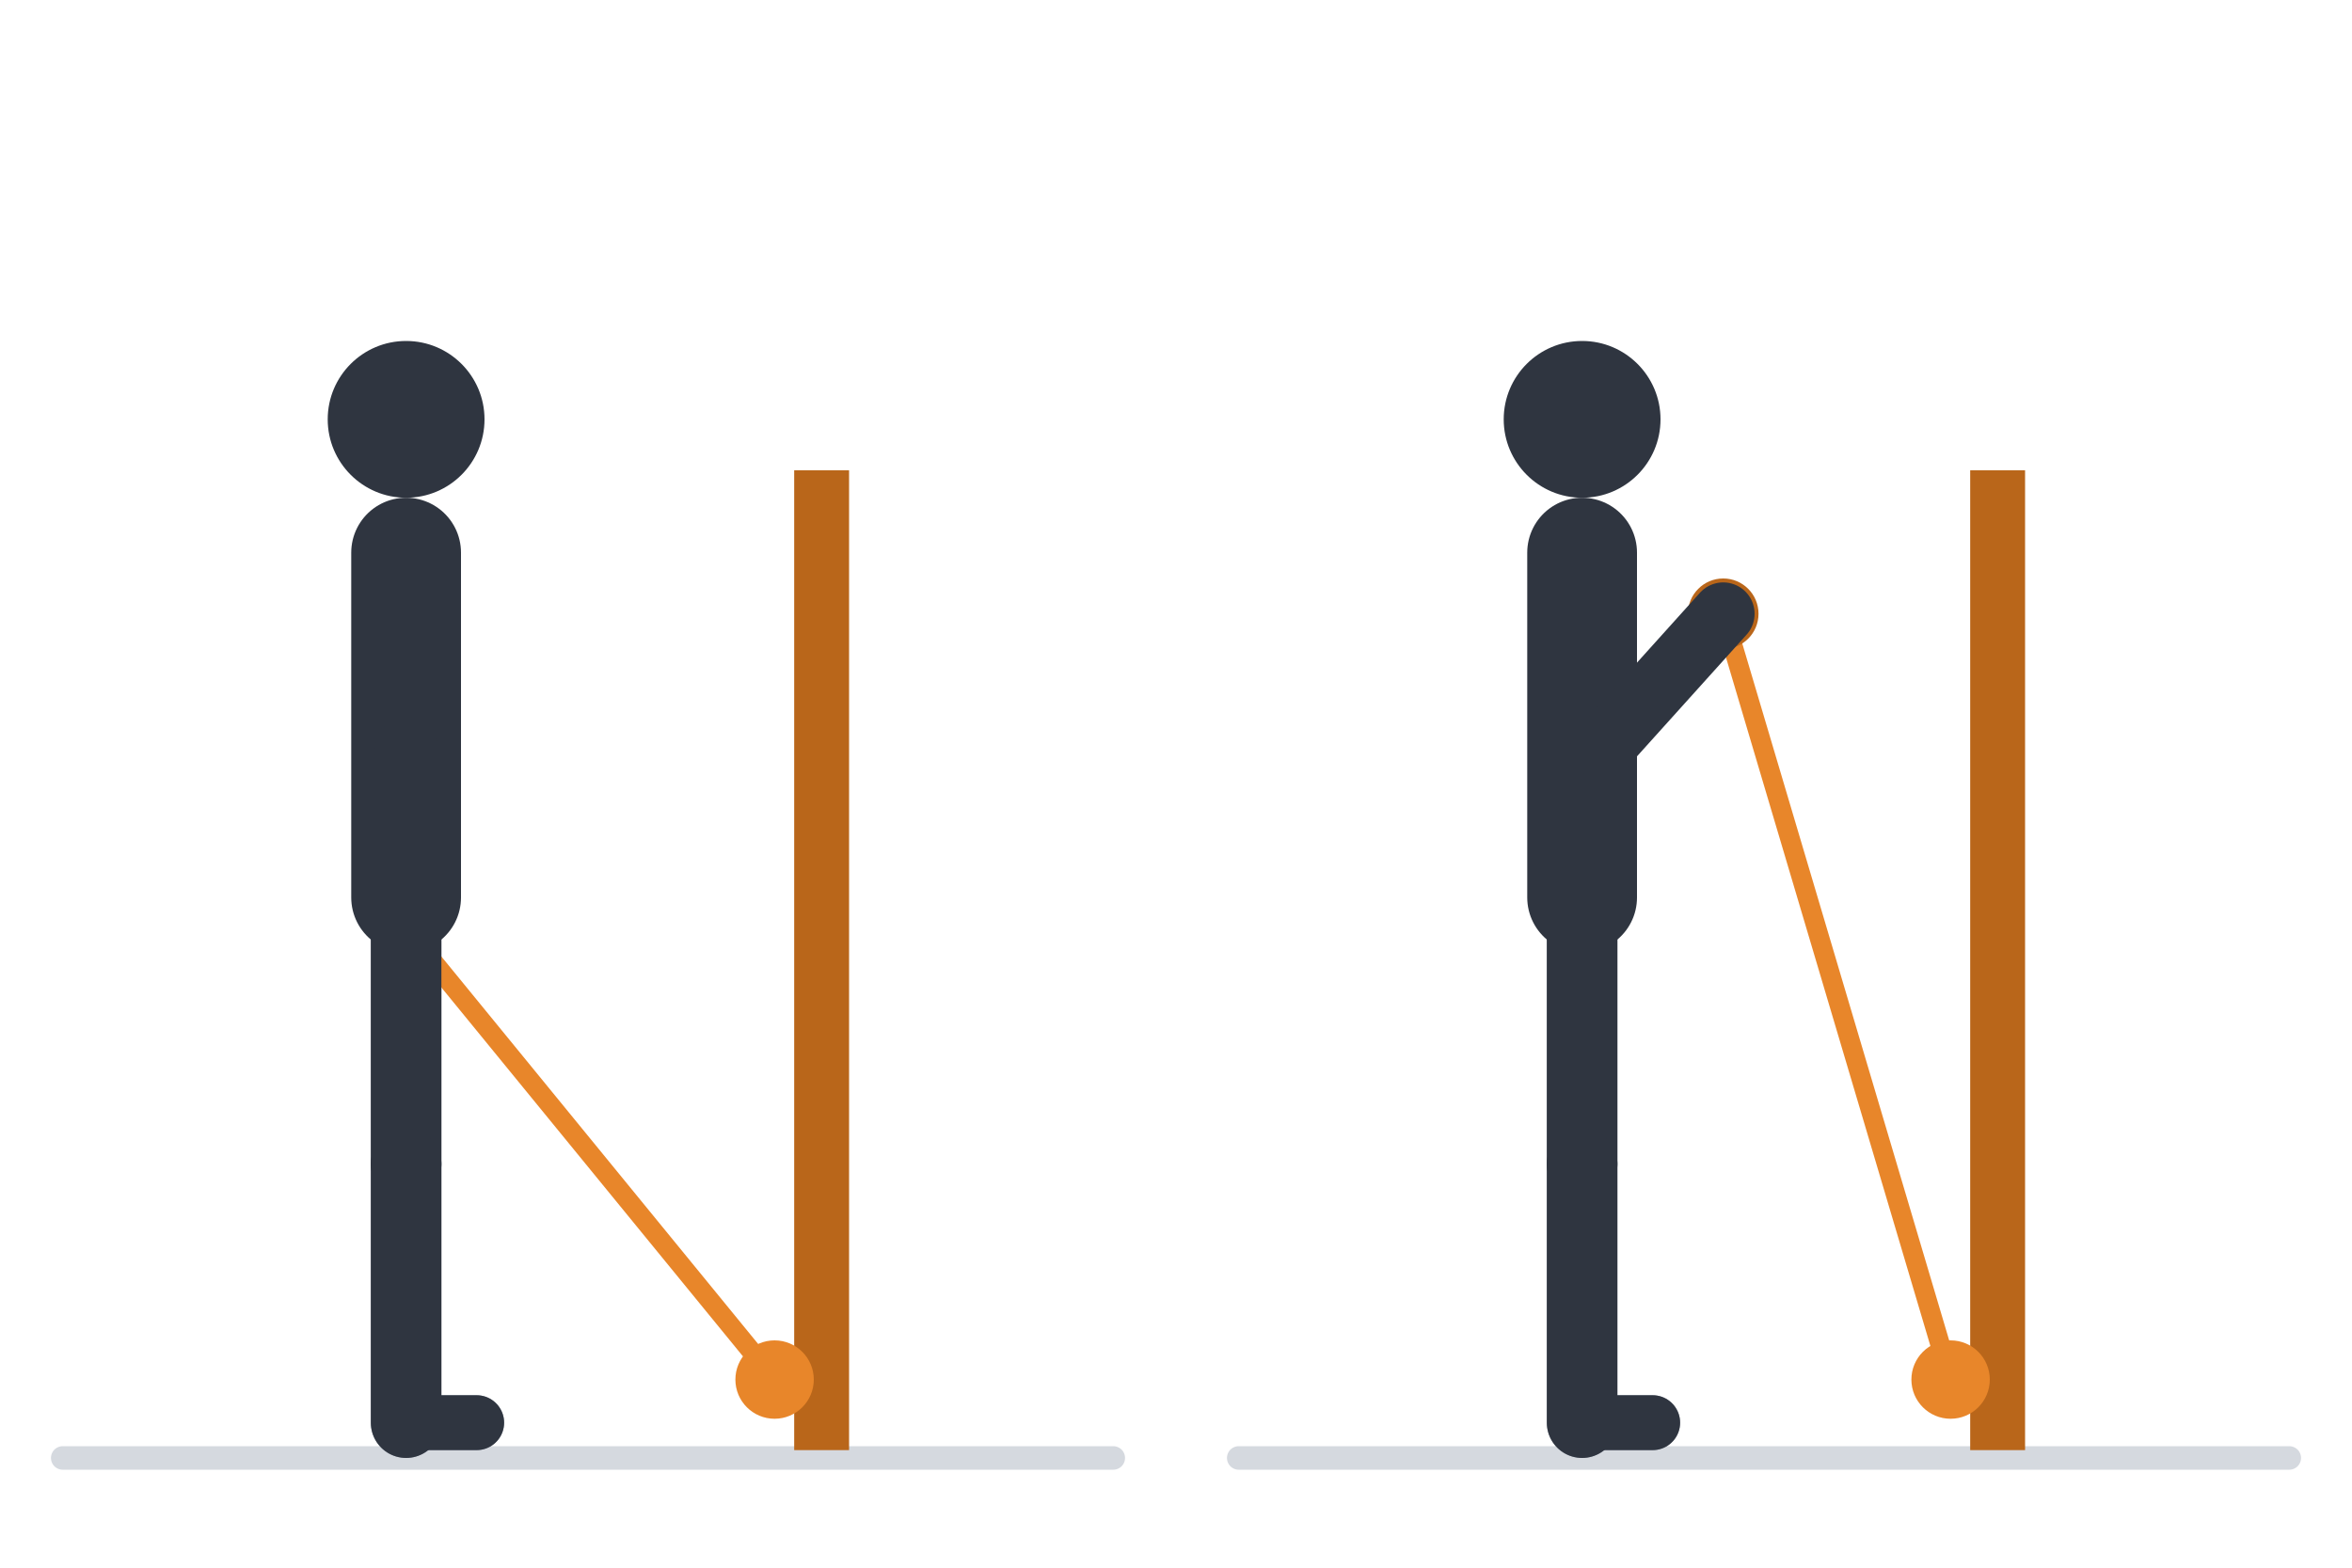
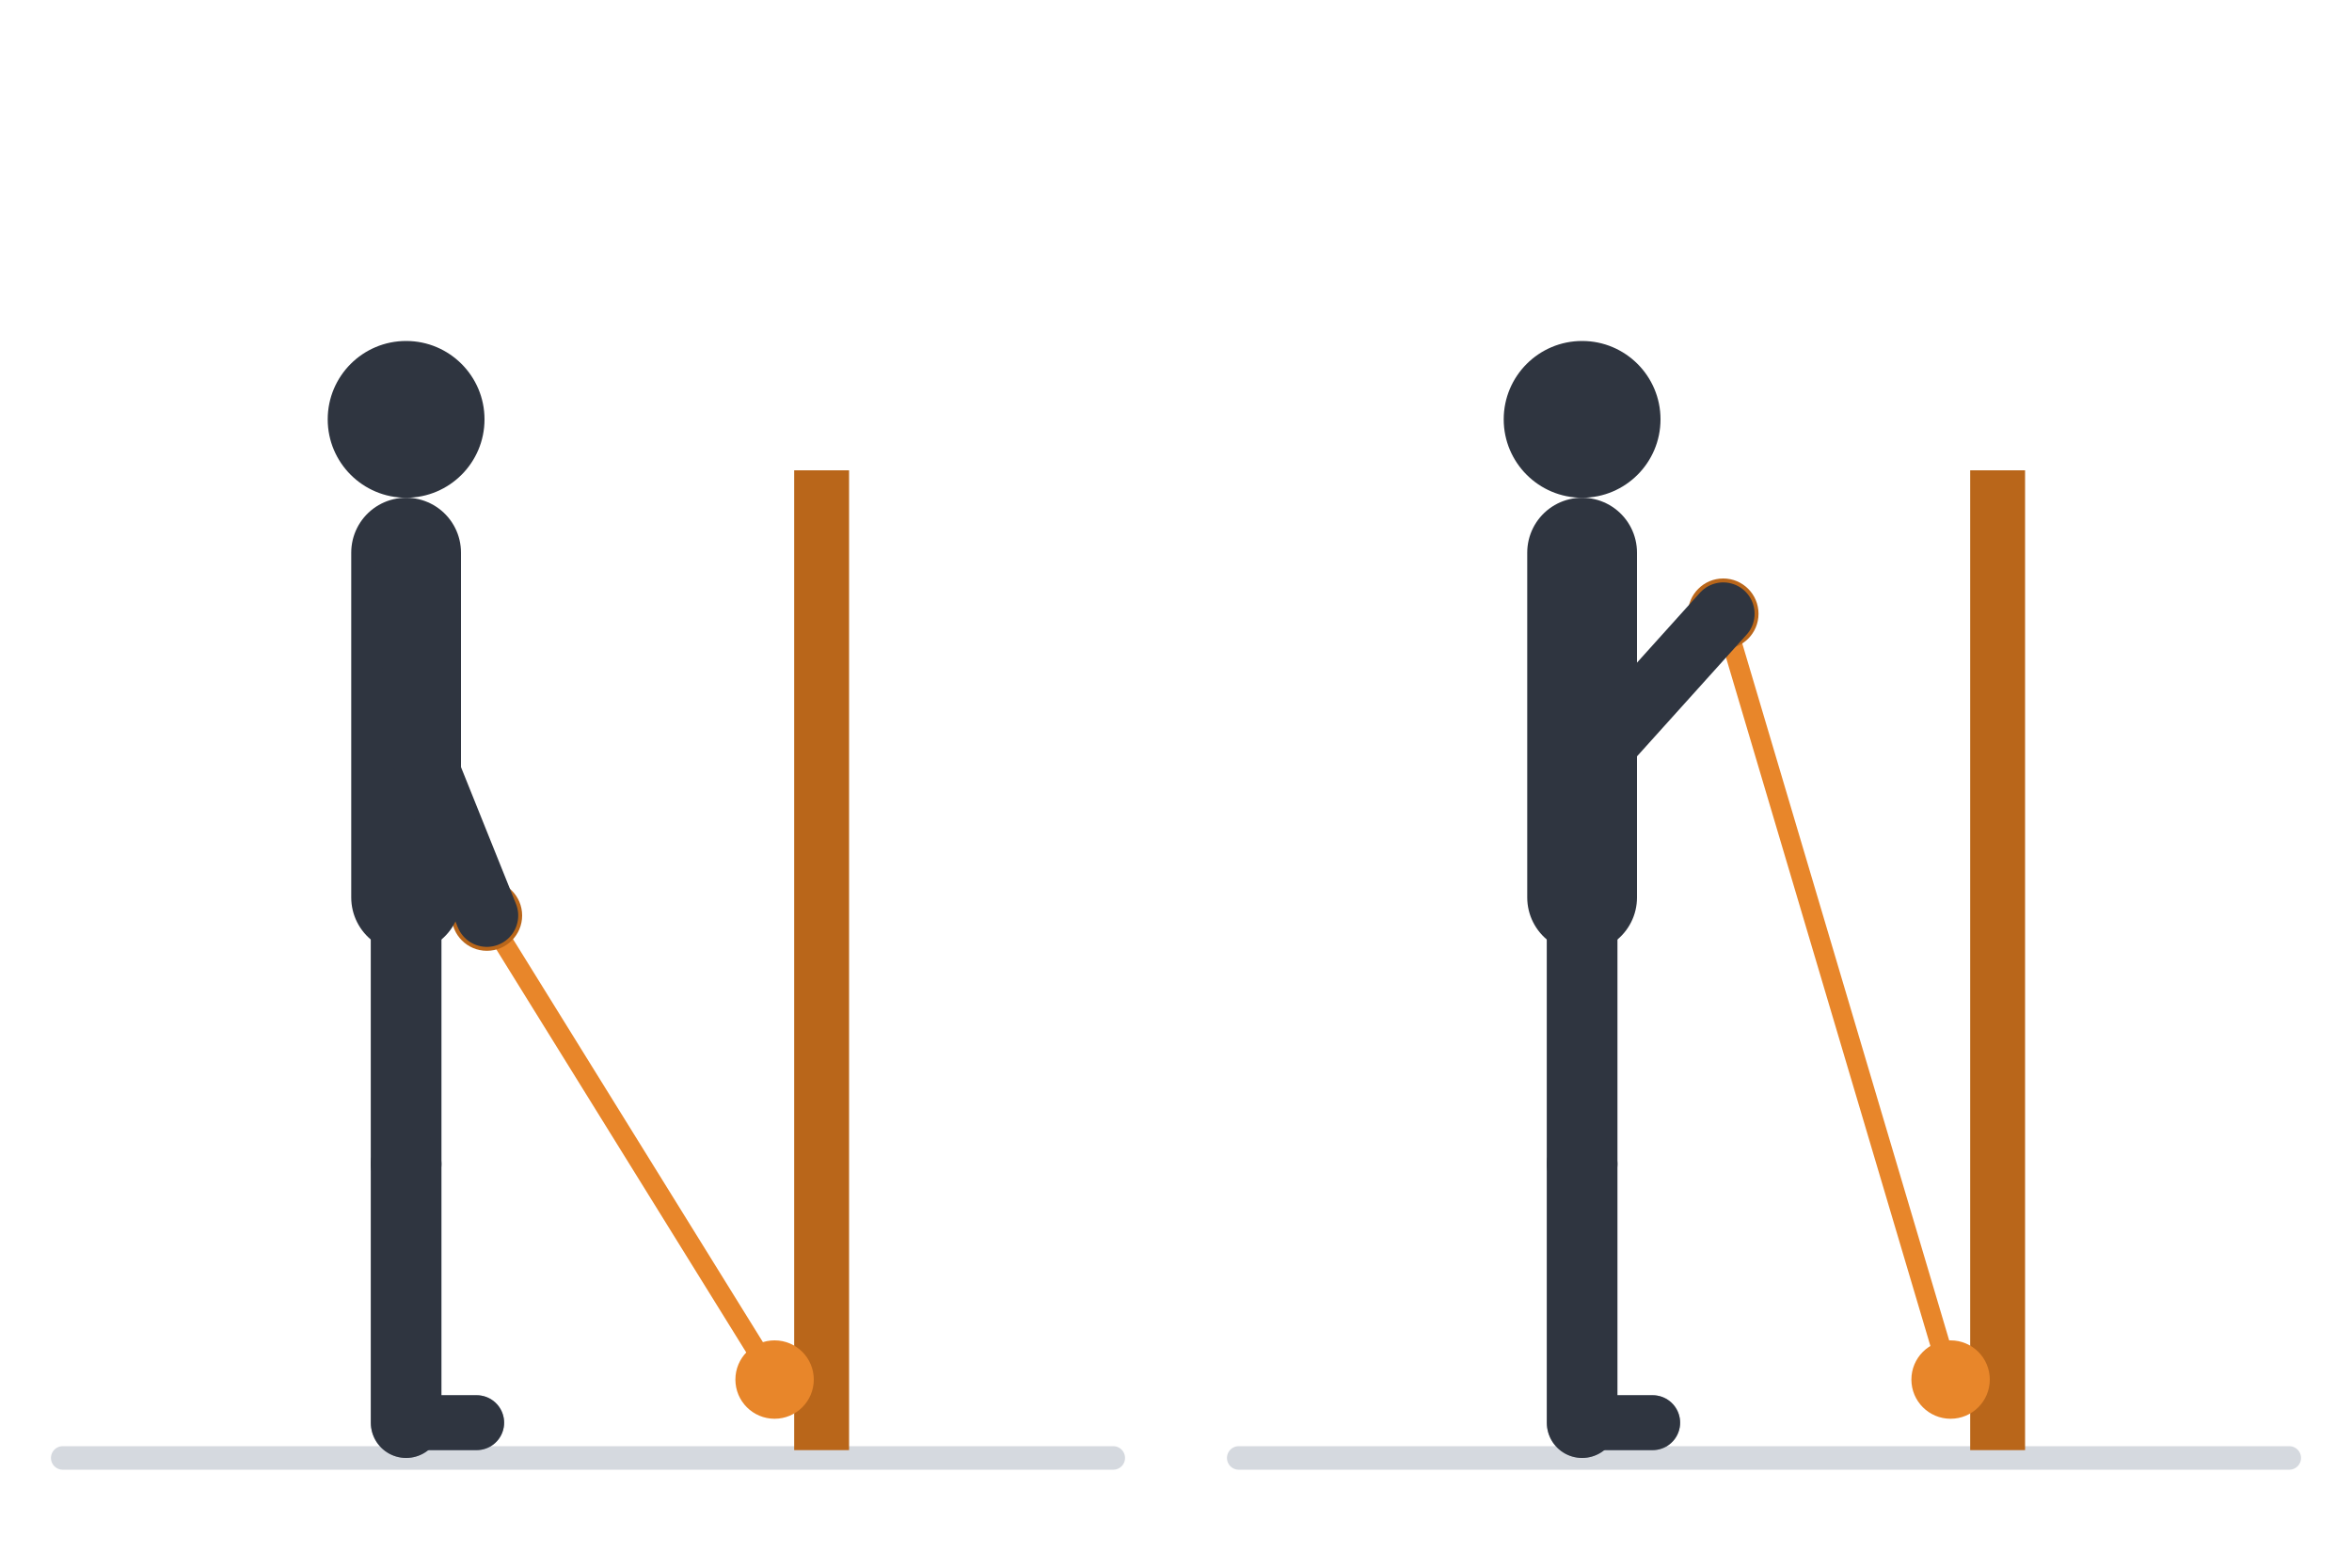
<svg xmlns="http://www.w3.org/2000/svg" width="300" height="200" viewBox="0 0 300 200">
  <line x1="8.0" y1="186.0" x2="142.0" y2="186.0" stroke="#D5D9DF" stroke-width="3" stroke-linecap="round" />
  <line x1="104.8" y1="60.0" x2="104.8" y2="185.0" stroke="#B9661A" stroke-width="7" stroke-linecap="butt" />
  <line x1="51.8" y1="70.5" x2="51.8" y2="95.5" stroke="#8E96A3" stroke-width="8" stroke-linecap="round" />
  <line x1="51.8" y1="95.5" x2="51.8" y2="118.5" stroke="#8E96A3" stroke-width="8" stroke-linecap="round" />
  <line x1="51.8" y1="114.5" x2="51.8" y2="148.5" stroke="#8E96A3" stroke-width="9" stroke-linecap="round" />
  <line x1="51.8" y1="148.5" x2="51.8" y2="181.5" stroke="#8E96A3" stroke-width="9" stroke-linecap="round" />
  <line x1="51.8" y1="181.5" x2="60.8" y2="181.5" stroke="#8E96A3" stroke-width="7" stroke-linecap="round" />
-   <line x1="98.8" y1="176.0" x2="51.8" y2="118.5" stroke="#E8862A" stroke-width="2.5" stroke-linecap="round" />
+   <line x1="98.8" y1="176.0" x2="62.1" y2="116.8" stroke="#E8862A" stroke-width="2.5" stroke-linecap="round" />
  <circle cx="98.8" cy="176.0" r="5.0" fill="#E8862A" />
-   <circle cx="51.8" cy="118.5" r="4.5" fill="#B9661A" />
+   <circle cx="62.1" cy="116.8" r="4.5" fill="#B9661A" />
  <line x1="51.8" y1="114.5" x2="51.8" y2="70.5" stroke="#2F3540" stroke-width="14" stroke-linecap="round" />
  <circle cx="51.8" cy="53.5" r="10.0" fill="#2F3540" />
  <line x1="51.8" y1="114.5" x2="51.8" y2="148.5" stroke="#2F3540" stroke-width="9" stroke-linecap="round" />
  <line x1="51.8" y1="148.5" x2="51.8" y2="181.5" stroke="#2F3540" stroke-width="9" stroke-linecap="round" />
  <line x1="51.8" y1="181.5" x2="60.8" y2="181.5" stroke="#2F3540" stroke-width="7" stroke-linecap="round" />
-   <line x1="51.8" y1="70.5" x2="51.8" y2="95.5" stroke="#2F3540" stroke-width="8" stroke-linecap="round" />
-   <line x1="51.8" y1="95.5" x2="51.8" y2="118.5" stroke="#2F3540" stroke-width="8" stroke-linecap="round" />
+   <line x1="51.8" y1="70.5" x2="53.5" y2="95.4" stroke="#2F3540" stroke-width="8" stroke-linecap="round" />
+   <line x1="53.5" y1="95.4" x2="62.1" y2="116.8" stroke="#2F3540" stroke-width="8" stroke-linecap="round" />
  <line x1="158.0" y1="186.0" x2="292.0" y2="186.0" stroke="#D5D9DF" stroke-width="3" stroke-linecap="round" />
  <line x1="254.8" y1="60.0" x2="254.8" y2="185.0" stroke="#B9661A" stroke-width="7" stroke-linecap="butt" />
  <line x1="201.8" y1="70.5" x2="201.8" y2="95.5" stroke="#8E96A3" stroke-width="8" stroke-linecap="round" />
  <line x1="201.8" y1="95.5" x2="201.8" y2="118.5" stroke="#8E96A3" stroke-width="8" stroke-linecap="round" />
  <line x1="201.8" y1="114.5" x2="201.8" y2="148.5" stroke="#8E96A3" stroke-width="9" stroke-linecap="round" />
  <line x1="201.8" y1="148.5" x2="201.8" y2="181.5" stroke="#8E96A3" stroke-width="9" stroke-linecap="round" />
  <line x1="201.8" y1="181.5" x2="210.8" y2="181.5" stroke="#8E96A3" stroke-width="7" stroke-linecap="round" />
  <line x1="248.8" y1="176.0" x2="219.8" y2="78.3" stroke="#E8862A" stroke-width="2.5" stroke-linecap="round" />
  <circle cx="248.8" cy="176.0" r="5.0" fill="#E8862A" />
  <circle cx="219.8" cy="78.3" r="4.5" fill="#B9661A" />
  <line x1="201.8" y1="114.5" x2="201.8" y2="70.5" stroke="#2F3540" stroke-width="14" stroke-linecap="round" />
  <circle cx="201.8" cy="53.5" r="10.0" fill="#2F3540" />
  <line x1="201.8" y1="114.5" x2="201.8" y2="148.5" stroke="#2F3540" stroke-width="9" stroke-linecap="round" />
  <line x1="201.8" y1="148.5" x2="201.8" y2="181.5" stroke="#2F3540" stroke-width="9" stroke-linecap="round" />
  <line x1="201.8" y1="181.5" x2="210.8" y2="181.5" stroke="#2F3540" stroke-width="7" stroke-linecap="round" />
  <line x1="201.8" y1="70.5" x2="204.4" y2="95.4" stroke="#2F3540" stroke-width="8" stroke-linecap="round" />
  <line x1="204.4" y1="95.4" x2="219.8" y2="78.3" stroke="#2F3540" stroke-width="8" stroke-linecap="round" />
</svg>
